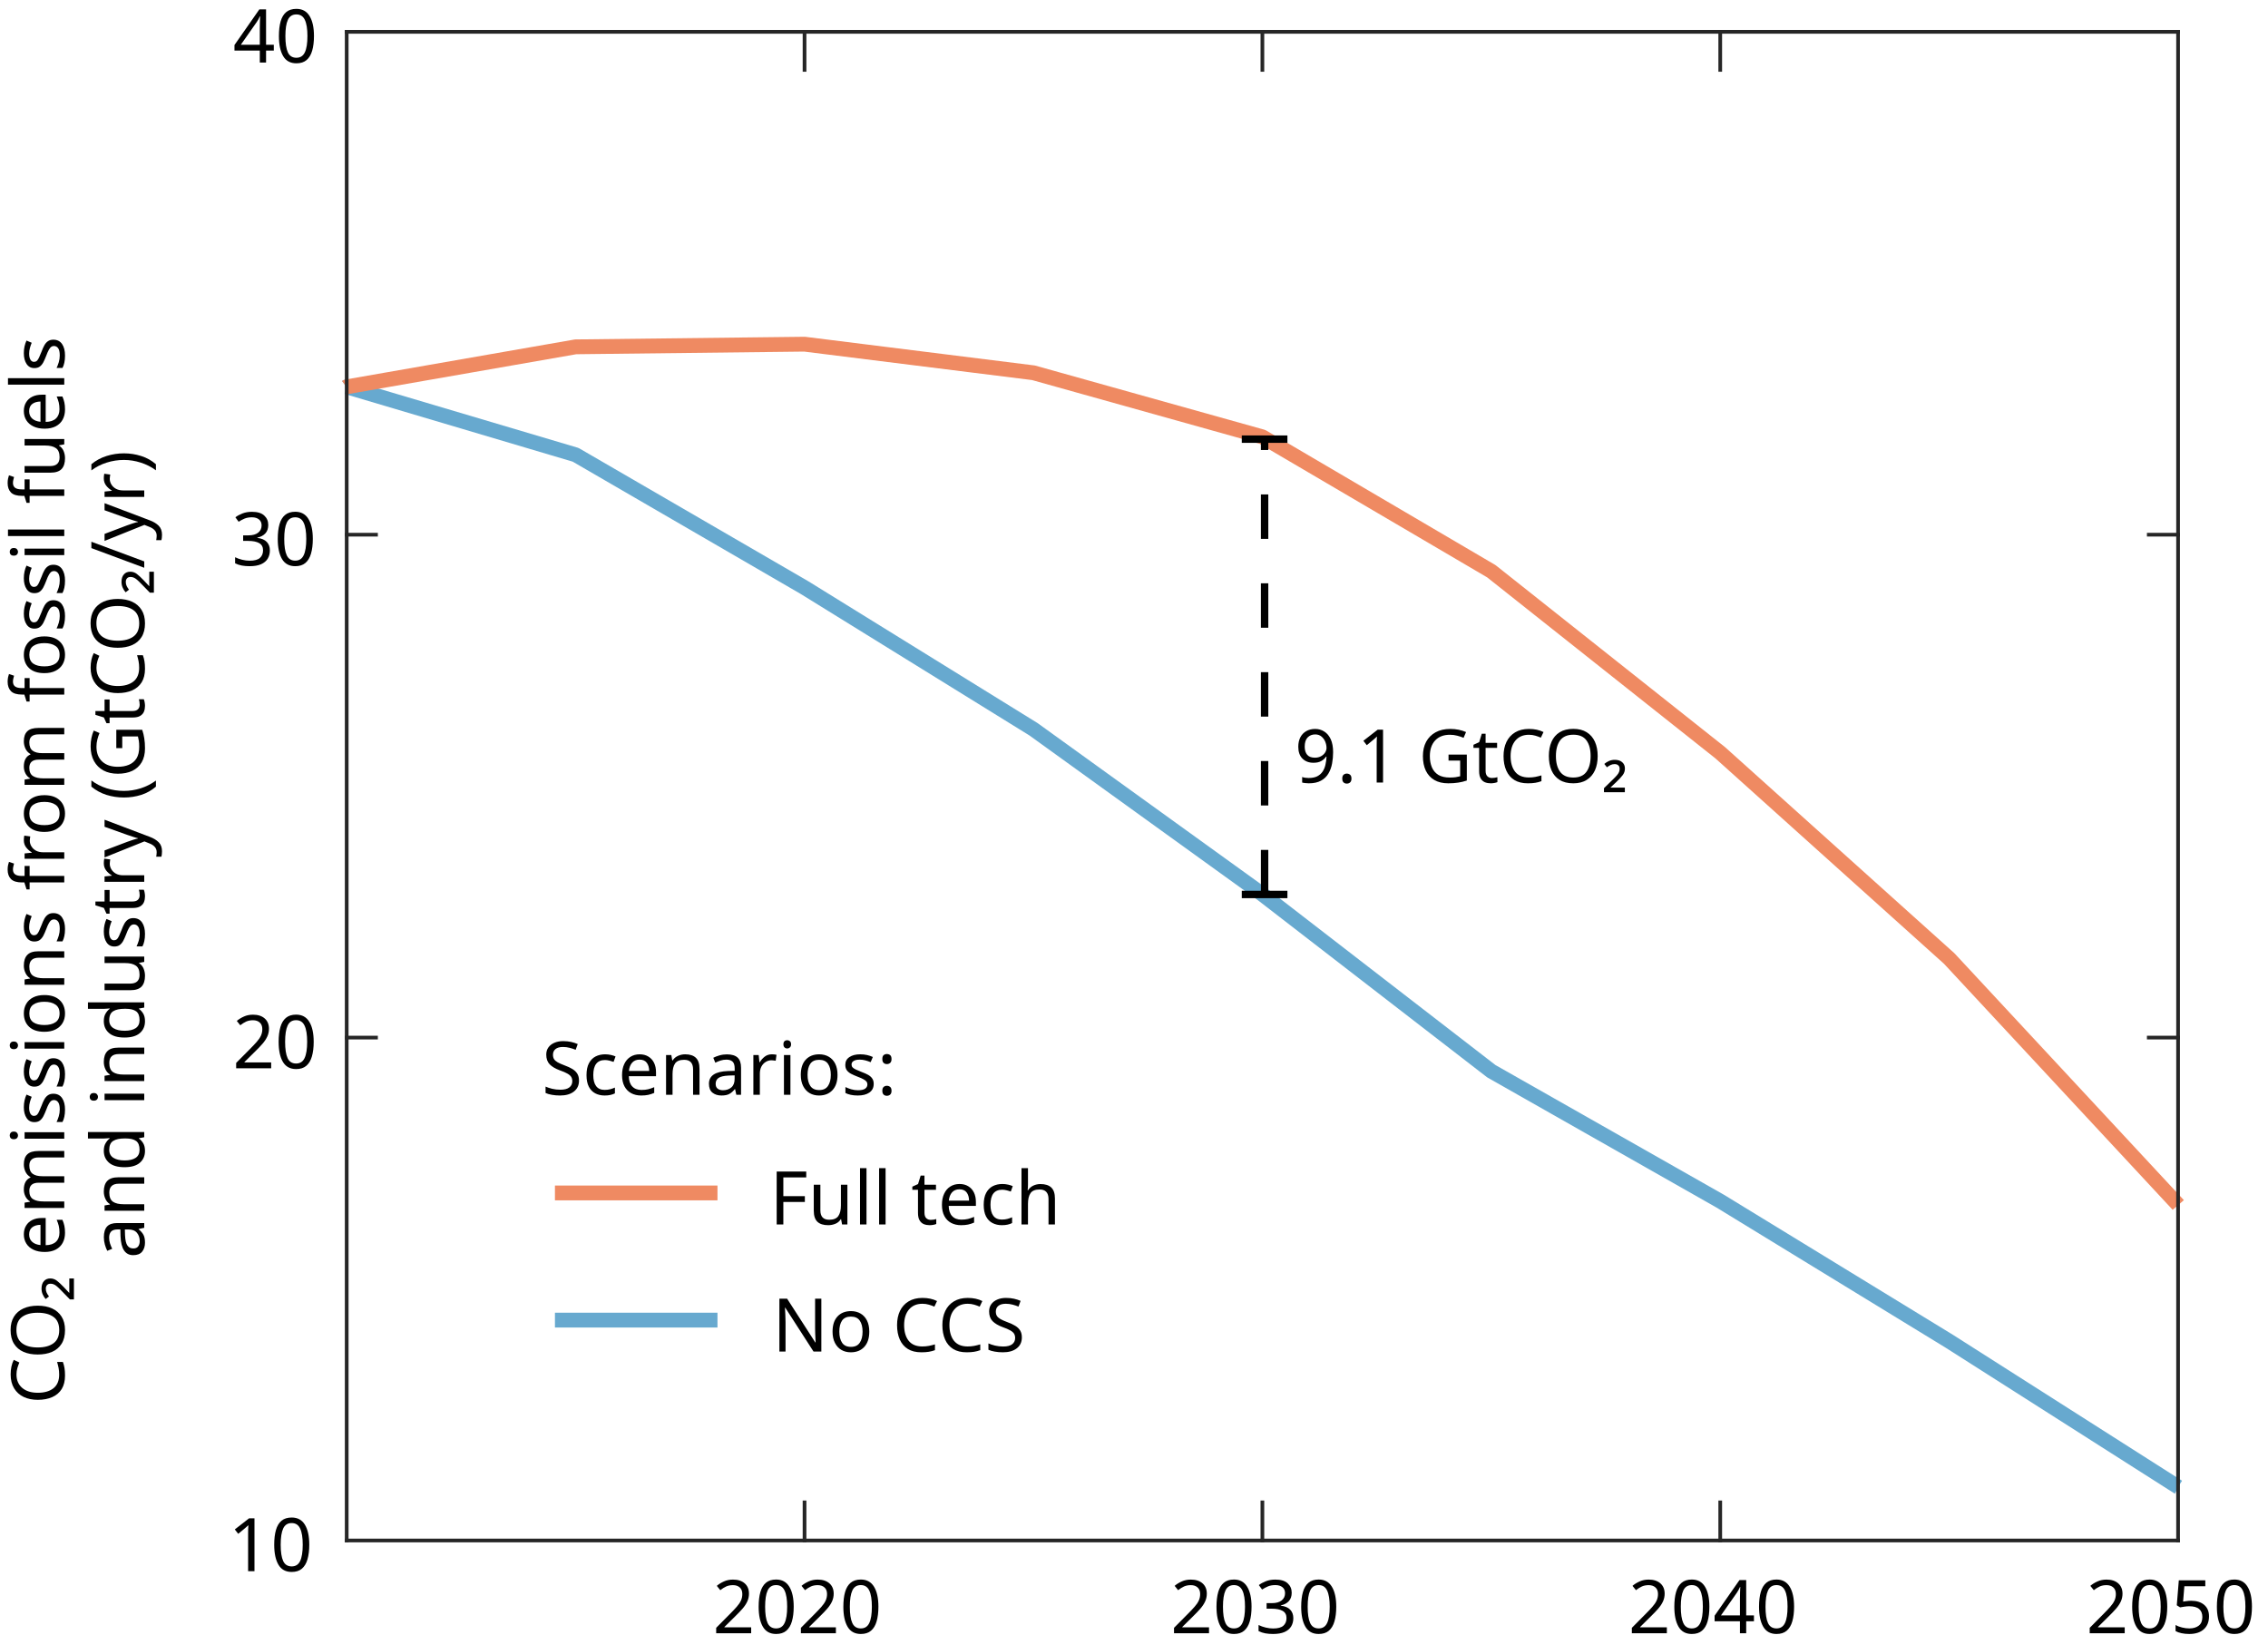
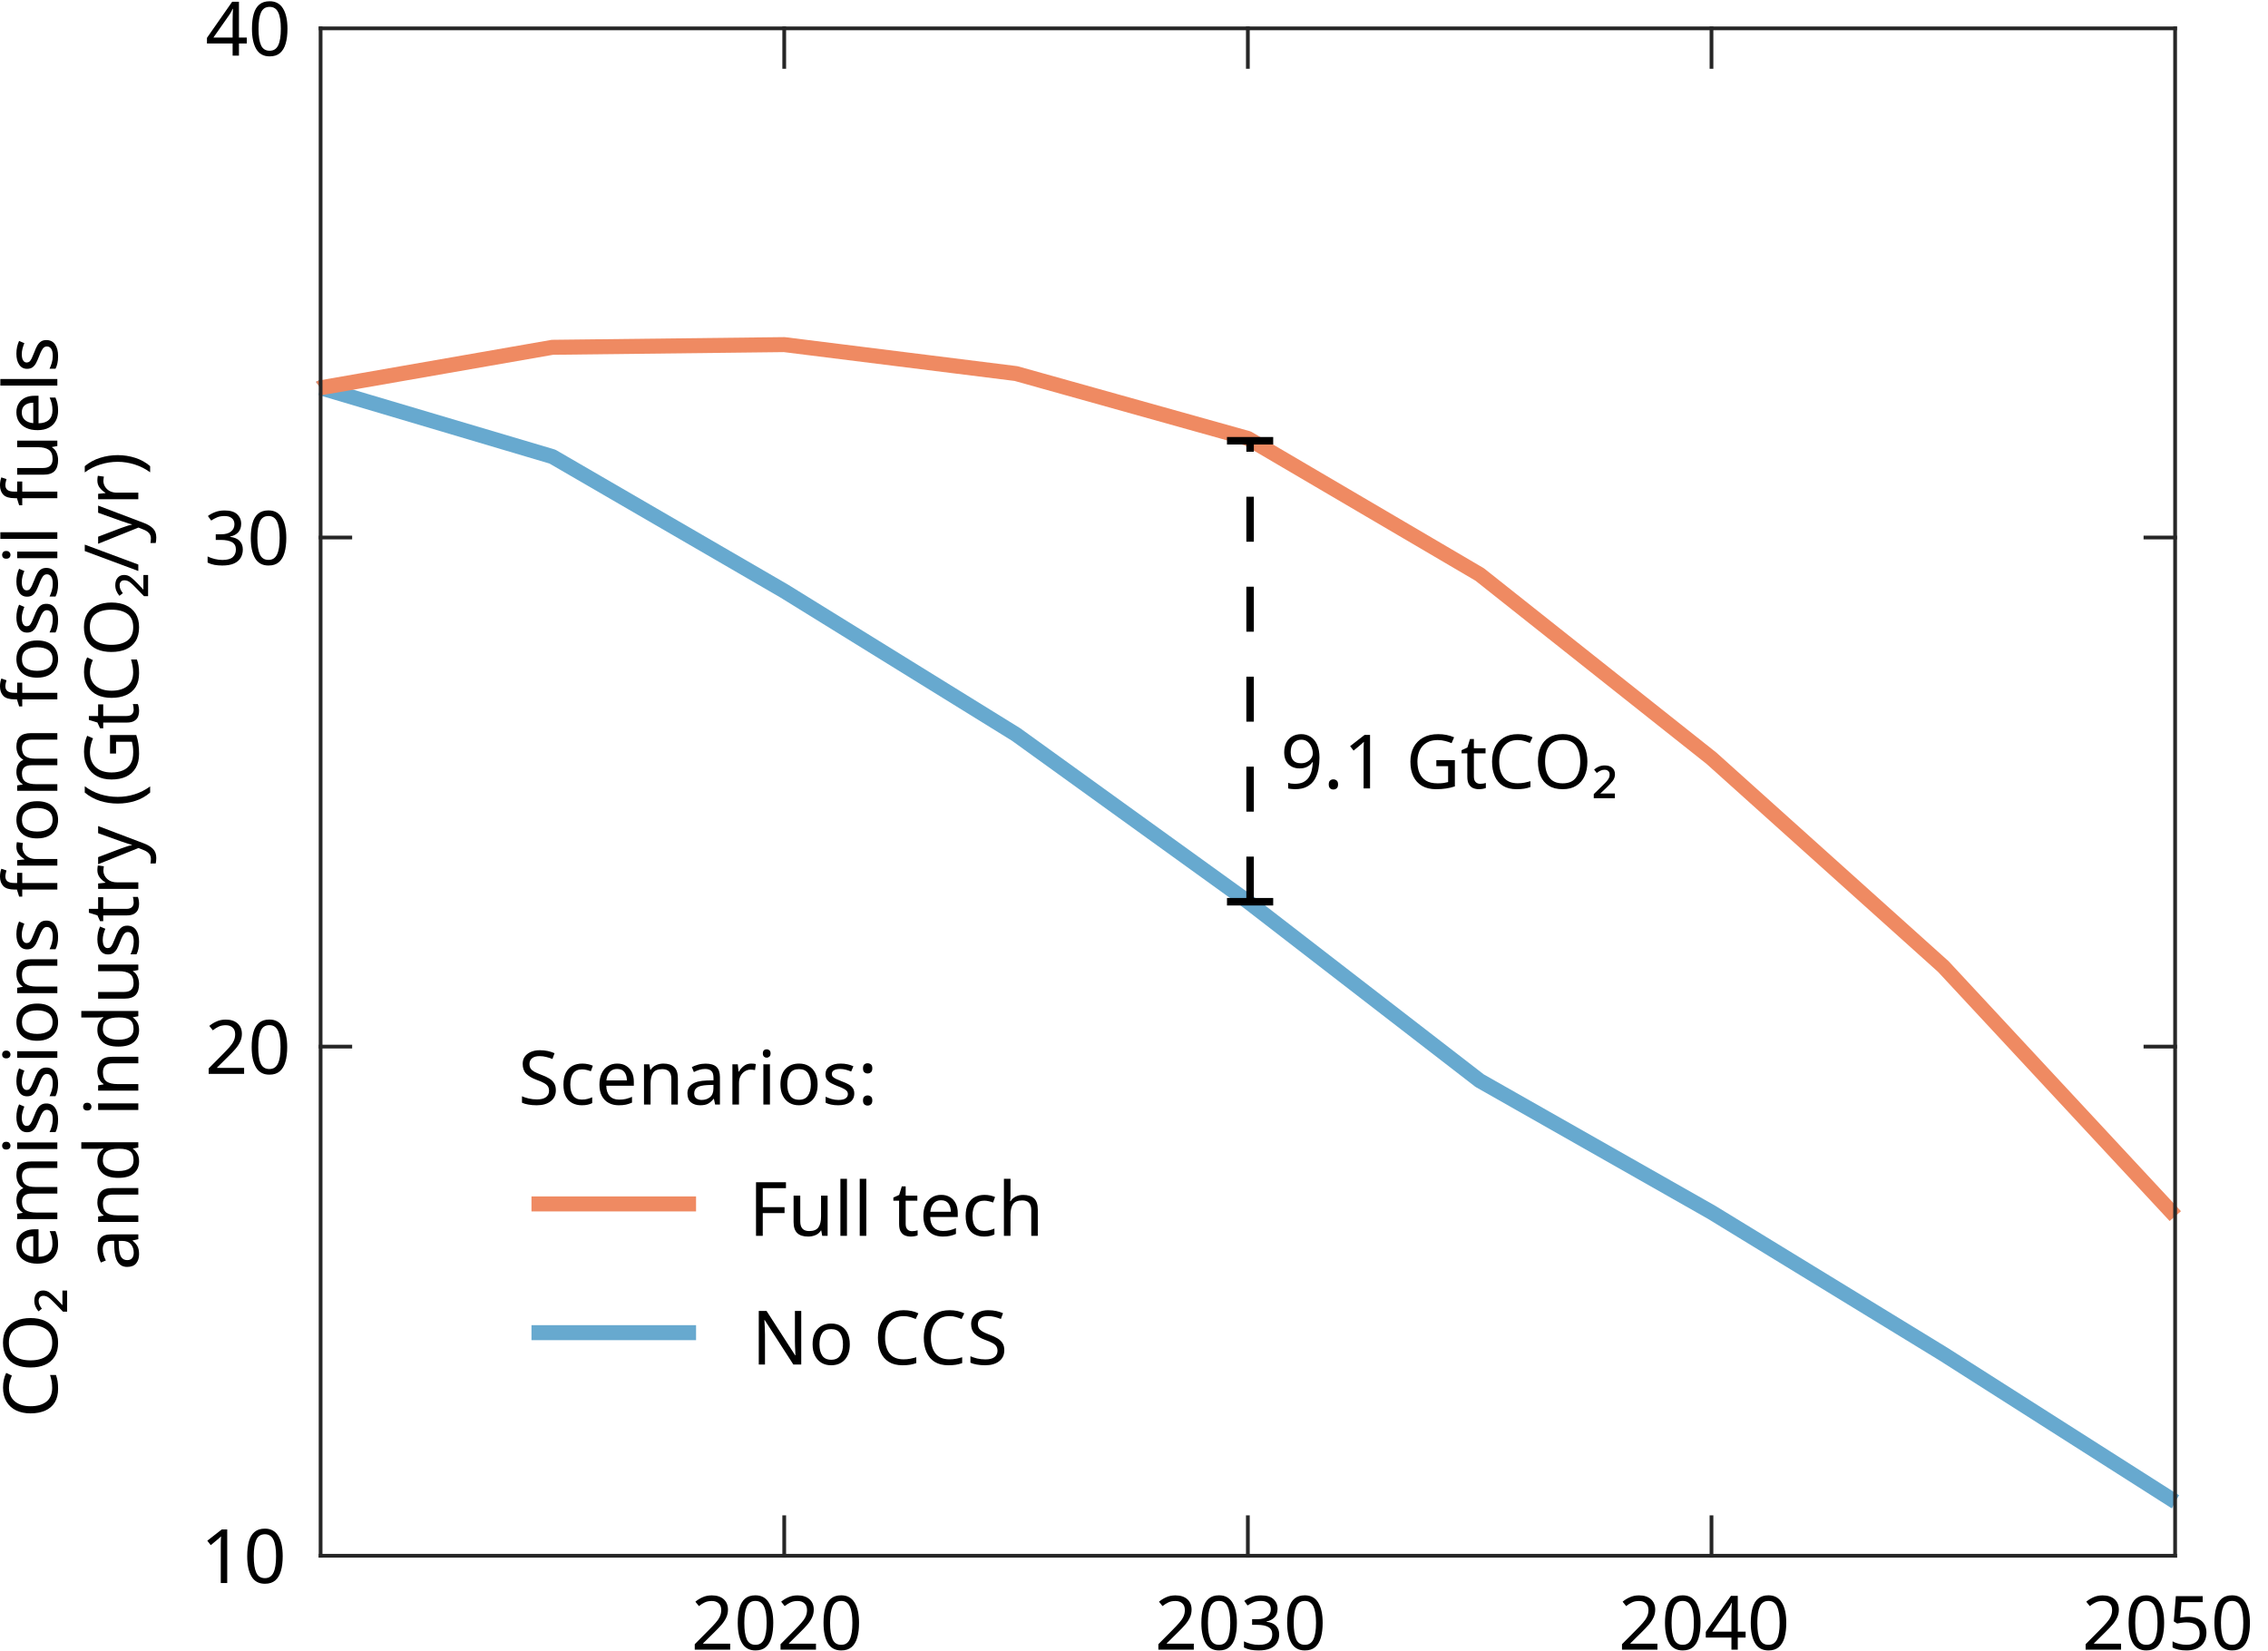
- <svg xmlns="http://www.w3.org/2000/svg" width="172.887mm" height="124.564mm" viewBox="0 0 612.591 441.37" id="svg5009" version="1.1">
+ <svg xmlns="http://www.w3.org/2000/svg" width="170.732mm" height="124.278mm" viewBox="0 0 604.955 440.354" id="svg5009" version="1.1">
  <defs id="defs5011" />
-   <g id="layer1" transform="translate(-84.97463,-136.8173)">
+   <g id="layer1" transform="translate(-93.10098,-137.8427)">
    <path id="path4404" style="font-style:normal;font-weight:normal;font-size:medium;font-family:Dialog;display:inline;color-interpolation:linearRGB;fill:none;fill-opacity:1;fill-rule:evenodd;stroke:#67a9cf;stroke-width:4;stroke-linecap:butt;stroke-linejoin:round;stroke-miterlimit:10;stroke-dasharray:none;stroke-dashoffset:0;stroke-opacity:1;color-rendering:optimizeQuality;image-rendering:optimizeQuality;shape-rendering:auto;text-rendering:geometricPrecision" d="m 178.567,241.324 0.05,-0.037 61.833,18.355 61.833,35.873 61.833,38.247 61.833,44.589 61.833,47.761 61.833,35.099 61.833,37.812 61.833,39.376 0.048,0.025" />
    <path id="path4492" style="font-style:normal;font-weight:normal;font-size:medium;font-family:Dialog;display:inline;color-interpolation:linearRGB;fill:none;fill-opacity:1;fill-rule:evenodd;stroke:#ef8a62;stroke-width:4;stroke-linecap:butt;stroke-linejoin:round;stroke-miterlimit:10;stroke-dasharray:none;stroke-dashoffset:0;stroke-opacity:1;color-rendering:optimizeQuality;image-rendering:optimizeQuality;shape-rendering:auto;text-rendering:geometricPrecision" d="m 178.567,241.324 0.05,-0.037 61.833,-10.802 61.833,-0.717 61.833,7.723 61.833,17.3 61.833,36.293 61.833,49.031 61.833,55.552 61.833,66.52 0.048,0.056" />
    <line id="line4222" y1="552.844" x2="673.28" x1="178.616" style="font-style:normal;font-weight:normal;font-size:medium;font-family:Dialog;display:inline;color-interpolation:linearRGB;fill:none;fill-opacity:1;stroke:#262626;stroke-width:1;stroke-linecap:square;stroke-linejoin:round;stroke-miterlimit:10;stroke-dasharray:none;stroke-dashoffset:0;stroke-opacity:1;color-rendering:optimizeQuality;image-rendering:optimizeQuality;shape-rendering:auto;text-rendering:geometricPrecision" y2="552.844" />
    <line id="line4224" y1="145.411" x2="673.28" x1="178.616" style="font-style:normal;font-weight:normal;font-size:medium;font-family:Dialog;display:inline;color-interpolation:linearRGB;fill:none;fill-opacity:1;stroke:#262626;stroke-width:1;stroke-linecap:square;stroke-linejoin:round;stroke-miterlimit:10;stroke-dasharray:none;stroke-dashoffset:0;stroke-opacity:1;color-rendering:optimizeQuality;image-rendering:optimizeQuality;shape-rendering:auto;text-rendering:geometricPrecision" y2="145.411" />
    <path id="line4230" d="m 302.282,552.844 0,-10.276" style="font-style:normal;font-weight:normal;font-size:medium;font-family:Dialog;display:inline;color-interpolation:linearRGB;fill:none;fill-opacity:1;stroke:#262626;stroke-width:1;stroke-linecap:square;stroke-linejoin:round;stroke-miterlimit:10;stroke-dasharray:none;stroke-dashoffset:0;stroke-opacity:1;color-rendering:optimizeQuality;image-rendering:optimizeQuality;shape-rendering:auto;text-rendering:geometricPrecision" />
    <path id="line4234" d="m 425.948,552.844 0,-10.276" style="font-style:normal;font-weight:normal;font-size:medium;font-family:Dialog;display:inline;color-interpolation:linearRGB;fill:none;fill-opacity:1;stroke:#262626;stroke-width:1;stroke-linecap:square;stroke-linejoin:round;stroke-miterlimit:10;stroke-dasharray:none;stroke-dashoffset:0;stroke-opacity:1;color-rendering:optimizeQuality;image-rendering:optimizeQuality;shape-rendering:auto;text-rendering:geometricPrecision" />
    <path id="line4238" d="m 549.614,552.844 0,-10.276" style="font-style:normal;font-weight:normal;font-size:medium;font-family:Dialog;display:inline;color-interpolation:linearRGB;fill:none;fill-opacity:1;stroke:#262626;stroke-width:1;stroke-linecap:square;stroke-linejoin:round;stroke-miterlimit:10;stroke-dasharray:none;stroke-dashoffset:0;stroke-opacity:1;color-rendering:optimizeQuality;image-rendering:optimizeQuality;shape-rendering:auto;text-rendering:geometricPrecision" />
    <path id="line4248" d="m 302.282,145.411 0,10.276" style="font-style:normal;font-weight:normal;font-size:medium;font-family:Dialog;display:inline;color-interpolation:linearRGB;fill:none;fill-opacity:1;stroke:#262626;stroke-width:1;stroke-linecap:square;stroke-linejoin:round;stroke-miterlimit:10;stroke-dasharray:none;stroke-dashoffset:0;stroke-opacity:1;color-rendering:optimizeQuality;image-rendering:optimizeQuality;shape-rendering:auto;text-rendering:geometricPrecision" />
    <path id="line4252" d="m 425.948,145.411 0,10.276" style="font-style:normal;font-weight:normal;font-size:medium;font-family:Dialog;display:inline;color-interpolation:linearRGB;fill:none;fill-opacity:1;stroke:#262626;stroke-width:1;stroke-linecap:square;stroke-linejoin:round;stroke-miterlimit:10;stroke-dasharray:none;stroke-dashoffset:0;stroke-opacity:1;color-rendering:optimizeQuality;image-rendering:optimizeQuality;shape-rendering:auto;text-rendering:geometricPrecision" />
    <path id="line4256" d="m 549.614,145.411 0,10.276" style="font-style:normal;font-weight:normal;font-size:medium;font-family:Dialog;display:inline;color-interpolation:linearRGB;fill:none;fill-opacity:1;stroke:#262626;stroke-width:1;stroke-linecap:square;stroke-linejoin:round;stroke-miterlimit:10;stroke-dasharray:none;stroke-dashoffset:0;stroke-opacity:1;color-rendering:optimizeQuality;image-rendering:optimizeQuality;shape-rendering:auto;text-rendering:geometricPrecision" />
    <line id="line4300" y1="552.844" x2="178.616" x1="178.616" style="font-style:normal;font-weight:normal;font-size:medium;font-family:Dialog;display:inline;color-interpolation:linearRGB;fill:none;fill-opacity:1;stroke:#262626;stroke-width:1;stroke-linecap:square;stroke-linejoin:round;stroke-miterlimit:10;stroke-dasharray:none;stroke-dashoffset:0;stroke-opacity:1;color-rendering:optimizeQuality;image-rendering:optimizeQuality;shape-rendering:auto;text-rendering:geometricPrecision" y2="145.411" />
    <line id="line4302" y1="552.844" x2="673.28" x1="673.28" style="font-style:normal;font-weight:normal;font-size:medium;font-family:Dialog;display:inline;color-interpolation:linearRGB;fill:none;fill-opacity:1;stroke:#262626;stroke-width:1;stroke-linecap:square;stroke-linejoin:round;stroke-miterlimit:10;stroke-dasharray:none;stroke-dashoffset:0;stroke-opacity:1;color-rendering:optimizeQuality;image-rendering:optimizeQuality;shape-rendering:auto;text-rendering:geometricPrecision" y2="145.411" />
    <path id="line4308" d="m 178.616,417.033 7.916,0" style="font-style:normal;font-weight:normal;font-size:medium;font-family:Dialog;display:inline;color-interpolation:linearRGB;fill:none;fill-opacity:1;stroke:#262626;stroke-width:1;stroke-linecap:square;stroke-linejoin:round;stroke-miterlimit:10;stroke-dasharray:none;stroke-dashoffset:0;stroke-opacity:1;color-rendering:optimizeQuality;image-rendering:optimizeQuality;shape-rendering:auto;text-rendering:geometricPrecision" />
    <path id="line4312" d="m 178.616,281.222 7.916,0" style="font-style:normal;font-weight:normal;font-size:medium;font-family:Dialog;display:inline;color-interpolation:linearRGB;fill:none;fill-opacity:1;stroke:#262626;stroke-width:1;stroke-linecap:square;stroke-linejoin:round;stroke-miterlimit:10;stroke-dasharray:none;stroke-dashoffset:0;stroke-opacity:1;color-rendering:optimizeQuality;image-rendering:optimizeQuality;shape-rendering:auto;text-rendering:geometricPrecision" />
    <path id="line4322" d="m 673.28,417.033 -7.914,0" style="font-style:normal;font-weight:normal;font-size:medium;font-family:Dialog;display:inline;color-interpolation:linearRGB;fill:none;fill-opacity:1;stroke:#262626;stroke-width:1;stroke-linecap:square;stroke-linejoin:round;stroke-miterlimit:10;stroke-dasharray:none;stroke-dashoffset:0;stroke-opacity:1;color-rendering:optimizeQuality;image-rendering:optimizeQuality;shape-rendering:auto;text-rendering:geometricPrecision" />
    <path id="line4326" d="m 673.28,281.222 -7.914,0" style="font-style:normal;font-weight:normal;font-size:medium;font-family:Dialog;display:inline;color-interpolation:linearRGB;fill:none;fill-opacity:1;stroke:#262626;stroke-width:1;stroke-linecap:square;stroke-linejoin:round;stroke-miterlimit:10;stroke-dasharray:none;stroke-dashoffset:0;stroke-opacity:1;color-rendering:optimizeQuality;image-rendering:optimizeQuality;shape-rendering:auto;text-rendering:geometricPrecision" />
-     <text id="text5931-6" y="577.894" x="277.459" style="font-style:normal;font-variant:normal;font-weight:normal;font-stretch:normal;font-size:20px;line-height:108%;font-family:sans-serif;-inkscape-font-specification:'sans-serif, Normal';text-align:start;letter-spacing:0px;word-spacing:0px;writing-mode:lr;text-anchor:start;display:inline;color-interpolation:auto;fill:#000000;fill-opacity:1;stroke:none;stroke-width:1px;stroke-linecap:butt;stroke-linejoin:miter;stroke-miterlimit:10;stroke-dasharray:none;stroke-dashoffset:0;stroke-opacity:1;color-rendering:auto;image-rendering:auto;shape-rendering:auto;text-rendering:auto;" xml:space="preserve">
+     <text id="text5931-6" y="577.894" x="277.459" style="font-style:normal;font-variant:normal;font-weight:normal;font-stretch:normal;font-size:20px;line-height:108%;font-family:sans-serif;-inkscape-font-specification:'sans-serif, Normal';text-align:start;letter-spacing:0px;word-spacing:0px;writing-mode:lr-tb;text-anchor:start;display:inline;color-interpolation:auto;fill:#000000;fill-opacity:1;stroke:none;stroke-width:1px;stroke-linecap:butt;stroke-linejoin:miter;stroke-miterlimit:10;stroke-dasharray:none;stroke-dashoffset:0;stroke-opacity:1;color-rendering:auto;image-rendering:auto;shape-rendering:auto;text-rendering:auto" xml:space="preserve">
      <tspan y="577.894" x="277.459" id="tspan5933-2">2020</tspan>
    </text>
-     <text id="text5935-5" y="577.894" x="401.125" style="font-style:normal;font-variant:normal;font-weight:normal;font-stretch:normal;font-size:20px;line-height:108%;font-family:sans-serif;-inkscape-font-specification:'sans-serif, Normal';text-align:start;letter-spacing:0px;word-spacing:0px;writing-mode:lr;text-anchor:start;display:inline;color-interpolation:auto;fill:#000000;fill-opacity:1;stroke:none;stroke-width:1px;stroke-linecap:butt;stroke-linejoin:miter;stroke-miterlimit:10;stroke-dasharray:none;stroke-dashoffset:0;stroke-opacity:1;color-rendering:auto;image-rendering:auto;shape-rendering:auto;text-rendering:auto;" xml:space="preserve">
+     <text id="text5935-5" y="577.894" x="401.125" style="font-style:normal;font-variant:normal;font-weight:normal;font-stretch:normal;font-size:20px;line-height:108%;font-family:sans-serif;-inkscape-font-specification:'sans-serif, Normal';text-align:start;letter-spacing:0px;word-spacing:0px;writing-mode:lr-tb;text-anchor:start;display:inline;color-interpolation:auto;fill:#000000;fill-opacity:1;stroke:none;stroke-width:1px;stroke-linecap:butt;stroke-linejoin:miter;stroke-miterlimit:10;stroke-dasharray:none;stroke-dashoffset:0;stroke-opacity:1;color-rendering:auto;image-rendering:auto;shape-rendering:auto;text-rendering:auto" xml:space="preserve">
      <tspan y="577.894" x="401.125" id="tspan5937-5">2030</tspan>
    </text>
-     <text id="text5939-9" y="577.894" x="524.791" style="font-style:normal;font-variant:normal;font-weight:normal;font-stretch:normal;font-size:20px;line-height:108%;font-family:sans-serif;-inkscape-font-specification:'sans-serif, Normal';text-align:start;letter-spacing:0px;word-spacing:0px;writing-mode:lr;text-anchor:start;display:inline;color-interpolation:auto;fill:#000000;fill-opacity:1;stroke:none;stroke-width:1px;stroke-linecap:butt;stroke-linejoin:miter;stroke-miterlimit:10;stroke-dasharray:none;stroke-dashoffset:0;stroke-opacity:1;color-rendering:auto;image-rendering:auto;shape-rendering:auto;text-rendering:auto;" xml:space="preserve">
+     <text id="text5939-9" y="577.894" x="524.791" style="font-style:normal;font-variant:normal;font-weight:normal;font-stretch:normal;font-size:20px;line-height:108%;font-family:sans-serif;-inkscape-font-specification:'sans-serif, Normal';text-align:start;letter-spacing:0px;word-spacing:0px;writing-mode:lr-tb;text-anchor:start;display:inline;color-interpolation:auto;fill:#000000;fill-opacity:1;stroke:none;stroke-width:1px;stroke-linecap:butt;stroke-linejoin:miter;stroke-miterlimit:10;stroke-dasharray:none;stroke-dashoffset:0;stroke-opacity:1;color-rendering:auto;image-rendering:auto;shape-rendering:auto;text-rendering:auto" xml:space="preserve">
      <tspan y="577.894" x="524.791" id="tspan5941-0">2040</tspan>
    </text>
-     <text id="text5943-6" y="577.894" x="648.457" style="font-style:normal;font-variant:normal;font-weight:normal;font-stretch:normal;font-size:20px;line-height:108%;font-family:sans-serif;-inkscape-font-specification:'sans-serif, Normal';text-align:start;letter-spacing:0px;word-spacing:0px;writing-mode:lr;text-anchor:start;display:inline;color-interpolation:auto;fill:#000000;fill-opacity:1;stroke:none;stroke-width:1px;stroke-linecap:butt;stroke-linejoin:miter;stroke-miterlimit:10;stroke-dasharray:none;stroke-dashoffset:0;stroke-opacity:1;color-rendering:auto;image-rendering:auto;shape-rendering:auto;text-rendering:auto;" xml:space="preserve">
+     <text id="text5943-6" y="577.894" x="648.457" style="font-style:normal;font-variant:normal;font-weight:normal;font-stretch:normal;font-size:20px;line-height:108%;font-family:sans-serif;-inkscape-font-specification:'sans-serif, Normal';text-align:start;letter-spacing:0px;word-spacing:0px;writing-mode:lr-tb;text-anchor:start;display:inline;color-interpolation:auto;fill:#000000;fill-opacity:1;stroke:none;stroke-width:1px;stroke-linecap:butt;stroke-linejoin:miter;stroke-miterlimit:10;stroke-dasharray:none;stroke-dashoffset:0;stroke-opacity:1;color-rendering:auto;image-rendering:auto;shape-rendering:auto;text-rendering:auto" xml:space="preserve">
      <tspan y="577.894" x="648.457" id="tspan5945-6">2050</tspan>
    </text>
-     <text id="text6019" y="561.145" x="146.612" style="font-style:normal;font-variant:normal;font-weight:normal;font-stretch:normal;font-size:20px;line-height:108%;font-family:sans-serif;-inkscape-font-specification:'sans-serif, Normal';text-align:start;letter-spacing:0px;word-spacing:0px;writing-mode:lr;text-anchor:start;display:inline;color-interpolation:auto;fill:#000000;fill-opacity:1;stroke:none;stroke-width:1px;stroke-linecap:butt;stroke-linejoin:miter;stroke-miterlimit:10;stroke-dasharray:none;stroke-dashoffset:0;stroke-opacity:1;color-rendering:auto;image-rendering:auto;shape-rendering:auto;text-rendering:auto;" xml:space="preserve">
-       <tspan y="561.145" x="146.612" id="tspan6021">10</tspan>
+     <text id="text6019" y="560.11" x="146.612" style="font-style:normal;font-variant:normal;font-weight:normal;font-stretch:normal;font-size:20px;line-height:108%;font-family:sans-serif;-inkscape-font-specification:'sans-serif, Normal';text-align:start;letter-spacing:0px;word-spacing:0px;writing-mode:lr-tb;text-anchor:start;display:inline;color-interpolation:auto;fill:#000000;fill-opacity:1;stroke:none;stroke-width:1px;stroke-linecap:butt;stroke-linejoin:miter;stroke-miterlimit:10;stroke-dasharray:none;stroke-dashoffset:0;stroke-opacity:1;color-rendering:auto;image-rendering:auto;shape-rendering:auto;text-rendering:auto" xml:space="preserve">
+       <tspan y="560.11" x="146.612" id="tspan6021">10</tspan>
    </text>
-     <text id="text6023" y="425.334" x="147.808" style="font-style:normal;font-variant:normal;font-weight:normal;font-stretch:normal;font-size:20px;line-height:108%;font-family:sans-serif;-inkscape-font-specification:'sans-serif, Normal';text-align:start;letter-spacing:0px;word-spacing:0px;writing-mode:lr;text-anchor:start;display:inline;color-interpolation:auto;fill:#000000;fill-opacity:1;stroke:none;stroke-width:1px;stroke-linecap:butt;stroke-linejoin:miter;stroke-miterlimit:10;stroke-dasharray:none;stroke-dashoffset:0;stroke-opacity:1;color-rendering:auto;image-rendering:auto;shape-rendering:auto;text-rendering:auto;" xml:space="preserve">
-       <tspan y="425.334" x="147.808" id="tspan6025">20</tspan>
+     <text id="text6023" y="424.304" x="147.808" style="font-style:normal;font-variant:normal;font-weight:normal;font-stretch:normal;font-size:20px;line-height:108%;font-family:sans-serif;-inkscape-font-specification:'sans-serif, Normal';text-align:start;letter-spacing:0px;word-spacing:0px;writing-mode:lr-tb;text-anchor:start;display:inline;color-interpolation:auto;fill:#000000;fill-opacity:1;stroke:none;stroke-width:1px;stroke-linecap:butt;stroke-linejoin:miter;stroke-miterlimit:10;stroke-dasharray:none;stroke-dashoffset:0;stroke-opacity:1;color-rendering:auto;image-rendering:auto;shape-rendering:auto;text-rendering:auto" xml:space="preserve">
+       <tspan y="424.304" x="147.808" id="tspan6025">20</tspan>
    </text>
-     <text id="text6027" y="289.523" x="147.57" style="font-style:normal;font-variant:normal;font-weight:normal;font-stretch:normal;font-size:20px;line-height:108%;font-family:sans-serif;-inkscape-font-specification:'sans-serif, Normal';text-align:start;letter-spacing:0px;word-spacing:0px;writing-mode:lr;text-anchor:start;display:inline;color-interpolation:auto;fill:#000000;fill-opacity:1;stroke:none;stroke-width:1px;stroke-linecap:butt;stroke-linejoin:miter;stroke-miterlimit:10;stroke-dasharray:none;stroke-dashoffset:0;stroke-opacity:1;color-rendering:auto;image-rendering:auto;shape-rendering:auto;text-rendering:auto;" xml:space="preserve">
-       <tspan y="289.523" x="147.57" id="tspan6029">30</tspan>
+     <text id="text6027" y="288.493" x="147.57" style="font-style:normal;font-variant:normal;font-weight:normal;font-stretch:normal;font-size:20px;line-height:108%;font-family:sans-serif;-inkscape-font-specification:'sans-serif, Normal';text-align:start;letter-spacing:0px;word-spacing:0px;writing-mode:lr-tb;text-anchor:start;display:inline;color-interpolation:auto;fill:#000000;fill-opacity:1;stroke:none;stroke-width:1px;stroke-linecap:butt;stroke-linejoin:miter;stroke-miterlimit:10;stroke-dasharray:none;stroke-dashoffset:0;stroke-opacity:1;color-rendering:auto;image-rendering:auto;shape-rendering:auto;text-rendering:auto" xml:space="preserve">
+       <tspan y="288.493" x="147.57" id="tspan6029">30</tspan>
    </text>
-     <text id="text6031" y="153.712" x="147.882" style="font-style:normal;font-variant:normal;font-weight:normal;font-stretch:normal;font-size:20px;line-height:108%;font-family:sans-serif;-inkscape-font-specification:'sans-serif, Normal';text-align:start;letter-spacing:0px;word-spacing:0px;writing-mode:lr;text-anchor:start;display:inline;color-interpolation:auto;fill:#000000;fill-opacity:1;stroke:none;stroke-width:1px;stroke-linecap:butt;stroke-linejoin:miter;stroke-miterlimit:10;stroke-dasharray:none;stroke-dashoffset:0;stroke-opacity:1;color-rendering:auto;image-rendering:auto;shape-rendering:auto;text-rendering:auto;" xml:space="preserve">
-       <tspan y="153.712" x="147.882" id="tspan6033">40</tspan>
+     <text id="text6031" y="152.677" x="147.882" style="font-style:normal;font-variant:normal;font-weight:normal;font-stretch:normal;font-size:20px;line-height:108%;font-family:sans-serif;-inkscape-font-specification:'sans-serif, Normal';text-align:start;letter-spacing:0px;word-spacing:0px;writing-mode:lr-tb;text-anchor:start;display:inline;color-interpolation:auto;fill:#000000;fill-opacity:1;stroke:none;stroke-width:1px;stroke-linecap:butt;stroke-linejoin:miter;stroke-miterlimit:10;stroke-dasharray:none;stroke-dashoffset:0;stroke-opacity:1;color-rendering:auto;image-rendering:auto;shape-rendering:auto;text-rendering:auto" xml:space="preserve">
+       <tspan y="152.677" x="147.882" id="tspan6033">40</tspan>
    </text>
    <path id="path6035" d="m 234.866,493.334 43.9,0" style="font-style:normal;font-weight:normal;font-size:medium;font-family:Dialog;display:inline;color-interpolation:auto;fill:none;fill-opacity:1;fill-rule:evenodd;stroke:#67a9cf;stroke-width:4;stroke-linecap:butt;stroke-linejoin:miter;stroke-miterlimit:10;stroke-dasharray:none;stroke-dashoffset:0;stroke-opacity:1;color-rendering:auto;image-rendering:auto;shape-rendering:auto;text-rendering:auto" />
-     <text id="text6037" y="501.824" x="293.554" style="font-style:normal;font-variant:normal;font-weight:normal;font-stretch:normal;font-size:20px;line-height:108%;font-family:sans-serif;-inkscape-font-specification:'sans-serif, Normal';text-align:start;letter-spacing:0px;word-spacing:0px;writing-mode:lr;text-anchor:start;display:inline;color-interpolation:auto;fill:#000000;fill-opacity:1;stroke:none;stroke-width:1px;stroke-linecap:butt;stroke-linejoin:miter;stroke-miterlimit:10;stroke-dasharray:none;stroke-dashoffset:0;stroke-opacity:1;color-rendering:auto;image-rendering:auto;shape-rendering:auto;text-rendering:auto;" xml:space="preserve">
+     <text id="text6037" y="501.824" x="293.554" style="font-style:normal;font-variant:normal;font-weight:normal;font-stretch:normal;font-size:20px;line-height:108%;font-family:sans-serif;-inkscape-font-specification:'sans-serif, Normal';text-align:start;letter-spacing:0px;word-spacing:0px;writing-mode:lr-tb;text-anchor:start;display:inline;color-interpolation:auto;fill:#000000;fill-opacity:1;stroke:none;stroke-width:1px;stroke-linecap:butt;stroke-linejoin:miter;stroke-miterlimit:10;stroke-dasharray:none;stroke-dashoffset:0;stroke-opacity:1;color-rendering:auto;image-rendering:auto;shape-rendering:auto;text-rendering:auto" xml:space="preserve">
      <tspan id="tspan4194" x="293.554" y="501.824">No CCS</tspan>
    </text>
    <path id="path6035-8" d="m 234.865,458.991 43.9,0" style="font-style:normal;font-weight:normal;font-size:12px;font-family:Dialog;display:inline;color-interpolation:auto;fill:none;fill-opacity:1;fill-rule:evenodd;stroke:#ef8a62;stroke-width:4;stroke-linecap:butt;stroke-linejoin:miter;stroke-miterlimit:10;stroke-dasharray:none;stroke-dashoffset:0;stroke-opacity:1;color-rendering:auto;image-rendering:auto;shape-rendering:auto;text-rendering:auto" />
-     <text id="text6037-2" y="467.499" x="292.821" style="font-style:normal;font-variant:normal;font-weight:normal;font-stretch:normal;font-size:20px;line-height:108%;font-family:sans-serif;-inkscape-font-specification:'sans-serif, Normal';text-align:start;letter-spacing:0px;word-spacing:0px;writing-mode:lr;text-anchor:start;display:inline;color-interpolation:auto;fill:#000000;fill-opacity:1;stroke:none;stroke-width:1px;stroke-linecap:butt;stroke-linejoin:miter;stroke-miterlimit:10;stroke-dasharray:none;stroke-dashoffset:0;stroke-opacity:1;color-rendering:auto;image-rendering:auto;shape-rendering:auto;text-rendering:auto;" xml:space="preserve">
+     <text id="text6037-2" y="467.499" x="292.821" style="font-style:normal;font-variant:normal;font-weight:normal;font-stretch:normal;font-size:20px;line-height:108%;font-family:sans-serif;-inkscape-font-specification:'sans-serif, Normal';text-align:start;letter-spacing:0px;word-spacing:0px;writing-mode:lr-tb;text-anchor:start;display:inline;color-interpolation:auto;fill:#000000;fill-opacity:1;stroke:none;stroke-width:1px;stroke-linecap:butt;stroke-linejoin:miter;stroke-miterlimit:10;stroke-dasharray:none;stroke-dashoffset:0;stroke-opacity:1;color-rendering:auto;image-rendering:auto;shape-rendering:auto;text-rendering:auto" xml:space="preserve">
      <tspan id="tspan4192" x="292.821" y="467.499">Full tech</tspan>
    </text>
-     <text xml:space="preserve" style="font-style:normal;font-variant:normal;font-weight:normal;font-stretch:normal;font-size:20px;line-height:108%;font-family:sans-serif;-inkscape-font-specification:'sans-serif, Normal';text-align:center;letter-spacing:0px;word-spacing:0px;writing-mode:lr-tb;text-anchor:middle;display:inline;color-interpolation:auto;fill:#000000;fill-opacity:1;stroke:none;stroke-width:1px;stroke-linecap:butt;stroke-linejoin:miter;stroke-miterlimit:10;stroke-dasharray:none;stroke-dashoffset:0;stroke-opacity:1;color-rendering:auto;image-rendering:auto;shape-rendering:auto;text-rendering:auto" x="-354.585" y="102.333" id="text24369" transform="matrix(0,-1,1,0,0,0)">
-       <tspan y="102.333" x="-351.069" id="tspan15078">CO₂ emissions from fossil fuels </tspan>
-       <tspan y="123.933" x="-354.585" id="tspan15080">and industry (GtCO₂/yr)</tspan>
+     <text xml:space="preserve" style="font-style:normal;font-variant:normal;font-weight:normal;font-stretch:normal;font-size:20px;line-height:108%;font-family:sans-serif;-inkscape-font-specification:'sans-serif, Normal';text-align:center;letter-spacing:0px;word-spacing:0px;writing-mode:lr-tb;text-anchor:middle;display:inline;color-interpolation:auto;fill:#000000;fill-opacity:1;stroke:none;stroke-width:1px;stroke-linecap:butt;stroke-linejoin:miter;stroke-miterlimit:10;stroke-dasharray:none;stroke-dashoffset:0;stroke-opacity:1;color-rendering:auto;image-rendering:auto;shape-rendering:auto;text-rendering:auto" x="-354.585" y="108.394" id="text24369" transform="matrix(0,-1,1,0,0,0)">
+       <tspan y="108.394" x="-351.069" id="tspan15078">CO₂ emissions from fossil fuels </tspan>
+       <tspan y="129.994" x="-354.585" id="tspan15080">and industry (GtCO₂/yr)</tspan>
    </text>
    <path style="font-style:normal;font-weight:normal;font-size:12px;font-family:Dialog;display:inline;color-interpolation:auto;fill:none;fill-opacity:1;fill-rule:evenodd;stroke:#000000;stroke-width:2;stroke-linecap:butt;stroke-linejoin:miter;stroke-miterlimit:10;stroke-dasharray:12, 12;stroke-dashoffset:0;stroke-opacity:1;color-rendering:auto;image-rendering:auto;shape-rendering:auto;text-rendering:auto" d="m 426.546,378.347 0,-122.962" id="path5223" />
    <path style="font-style:normal;font-weight:normal;font-size:12px;font-family:Dialog;display:inline;color-interpolation:auto;fill:none;fill-opacity:1;fill-rule:evenodd;stroke:#000000;stroke-width:2;stroke-linecap:butt;stroke-linejoin:miter;stroke-miterlimit:10;stroke-dasharray:none;stroke-dashoffset:0;stroke-opacity:1;color-rendering:auto;image-rendering:auto;shape-rendering:auto;text-rendering:auto" d="m 432.709,378.381 -12.327,0" id="path5225" />
    <path style="font-style:normal;font-weight:normal;font-size:12px;font-family:Dialog;display:inline;color-interpolation:auto;fill:none;fill-opacity:1;fill-rule:evenodd;stroke:#000000;stroke-width:2;stroke-linecap:butt;stroke-linejoin:miter;stroke-miterlimit:10;stroke-dasharray:none;stroke-dashoffset:0;stroke-opacity:1;color-rendering:auto;image-rendering:auto;shape-rendering:auto;text-rendering:auto" d="m 432.709,255.416 -12.327,0" id="path5225-6" />
    <text xml:space="preserve" style="font-style:normal;font-variant:normal;font-weight:normal;font-stretch:normal;font-size:20px;line-height:108%;font-family:sans-serif;-inkscape-font-specification:'sans-serif, Normal';text-align:start;letter-spacing:0px;word-spacing:0px;writing-mode:lr-tb;text-anchor:start;display:inline;color-interpolation:auto;fill:#000000;fill-opacity:1;stroke:none;stroke-width:1px;stroke-linecap:butt;stroke-linejoin:miter;stroke-miterlimit:10;stroke-dasharray:none;stroke-dashoffset:0;stroke-opacity:1;color-rendering:auto;image-rendering:auto;shape-rendering:auto;text-rendering:auto" x="434.643" y="348.162" id="text5272">
      <tspan id="tspan4739" x="434.643" y="348.162">9.1 GtCO₂</tspan>
    </text>
-     <text xml:space="preserve" style="font-style:normal;font-variant:normal;font-weight:normal;font-stretch:normal;font-size:20px;line-height:108%;font-family:sans-serif;-inkscape-font-specification:'sans-serif, Normal';text-align:start;letter-spacing:0px;word-spacing:0px;writing-mode:lr;text-anchor:start;fill:#000000;fill-opacity:1;stroke:none;stroke-width:1px;stroke-linecap:butt;stroke-linejoin:miter;stroke-opacity:1;" x="231.316" y="432.473" id="text4188">
+     <text xml:space="preserve" style="font-style:normal;font-variant:normal;font-weight:normal;font-stretch:normal;font-size:20px;line-height:108%;font-family:sans-serif;-inkscape-font-specification:'sans-serif, Normal';text-align:start;letter-spacing:0px;word-spacing:0px;writing-mode:lr-tb;text-anchor:start;fill:#000000;fill-opacity:1;stroke:none;stroke-width:1px;stroke-linecap:butt;stroke-linejoin:miter;stroke-opacity:1" x="231.316" y="432.473" id="text4188">
      <tspan id="tspan4190" x="231.316" y="432.473">Scenarios:</tspan>
    </text>
  </g>
</svg>
